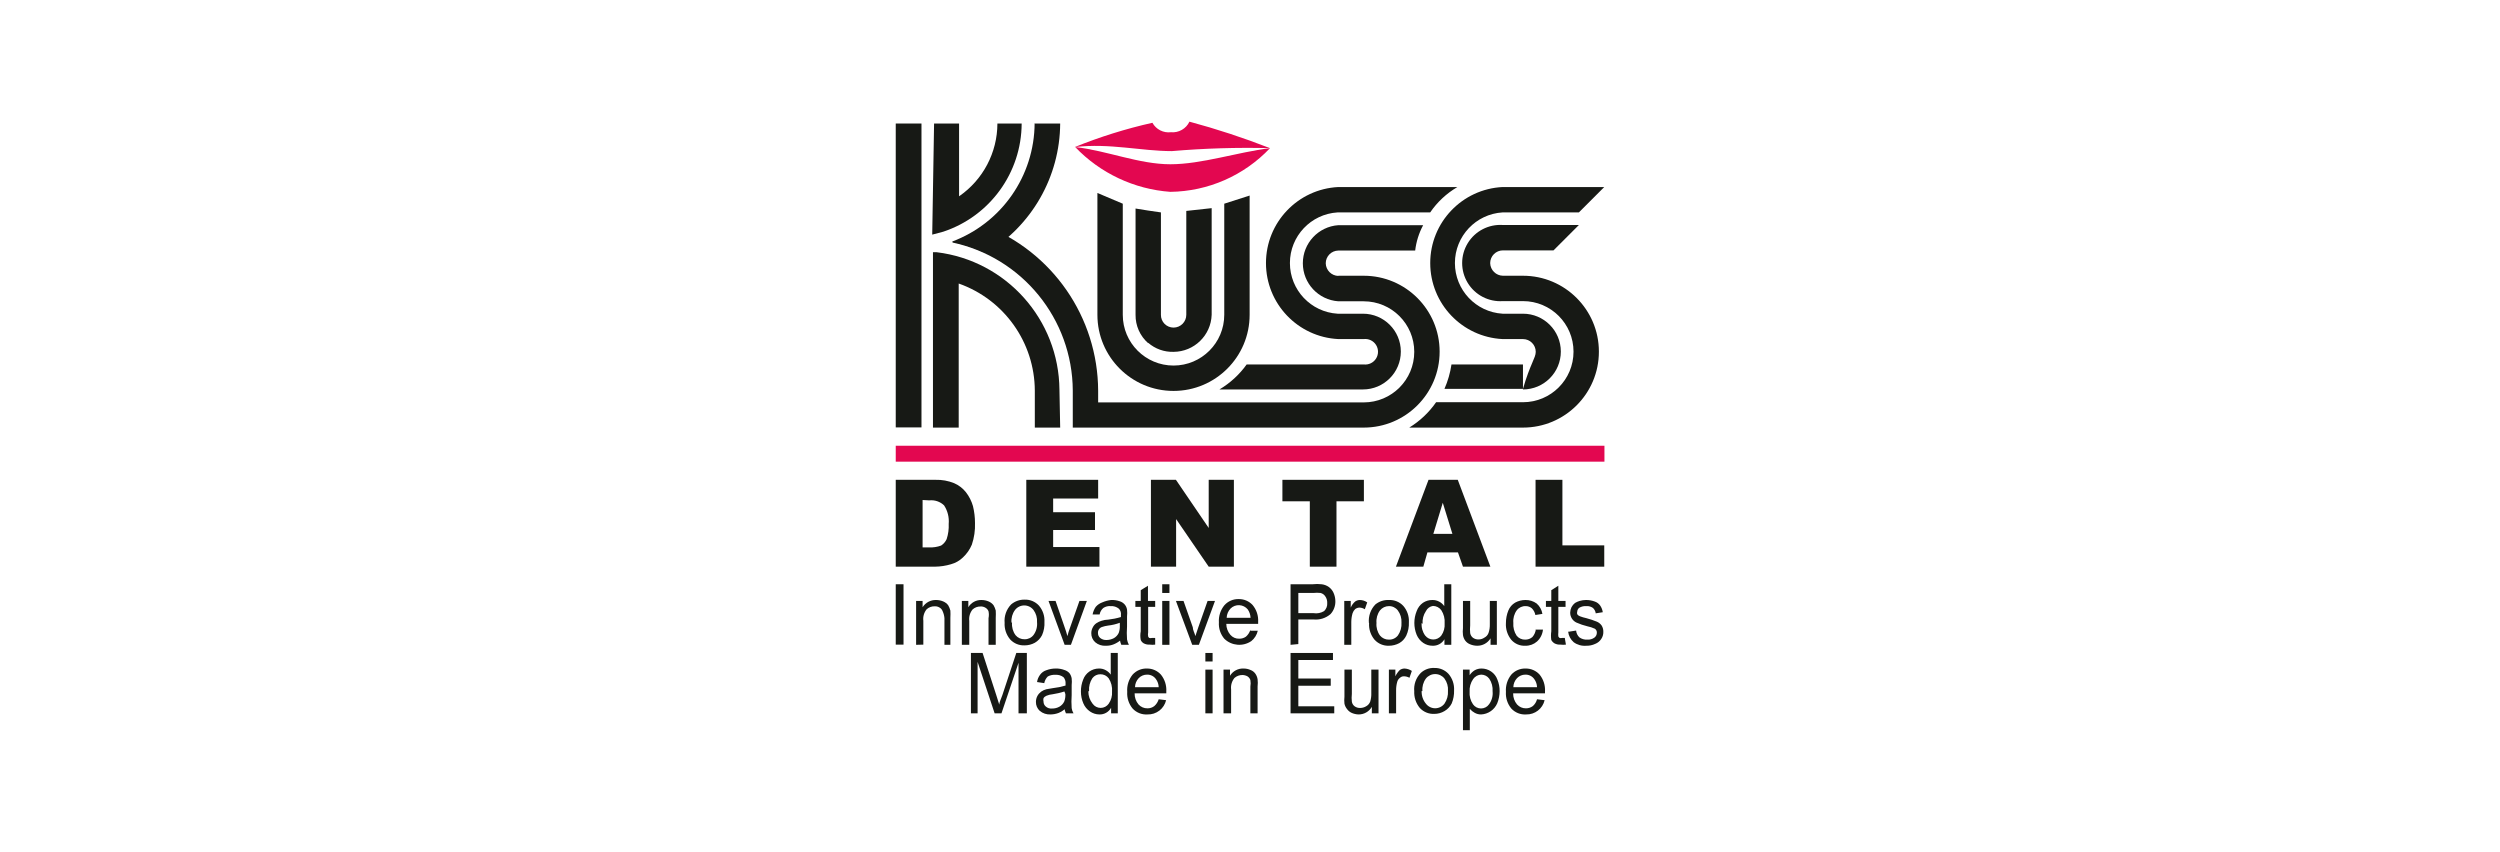
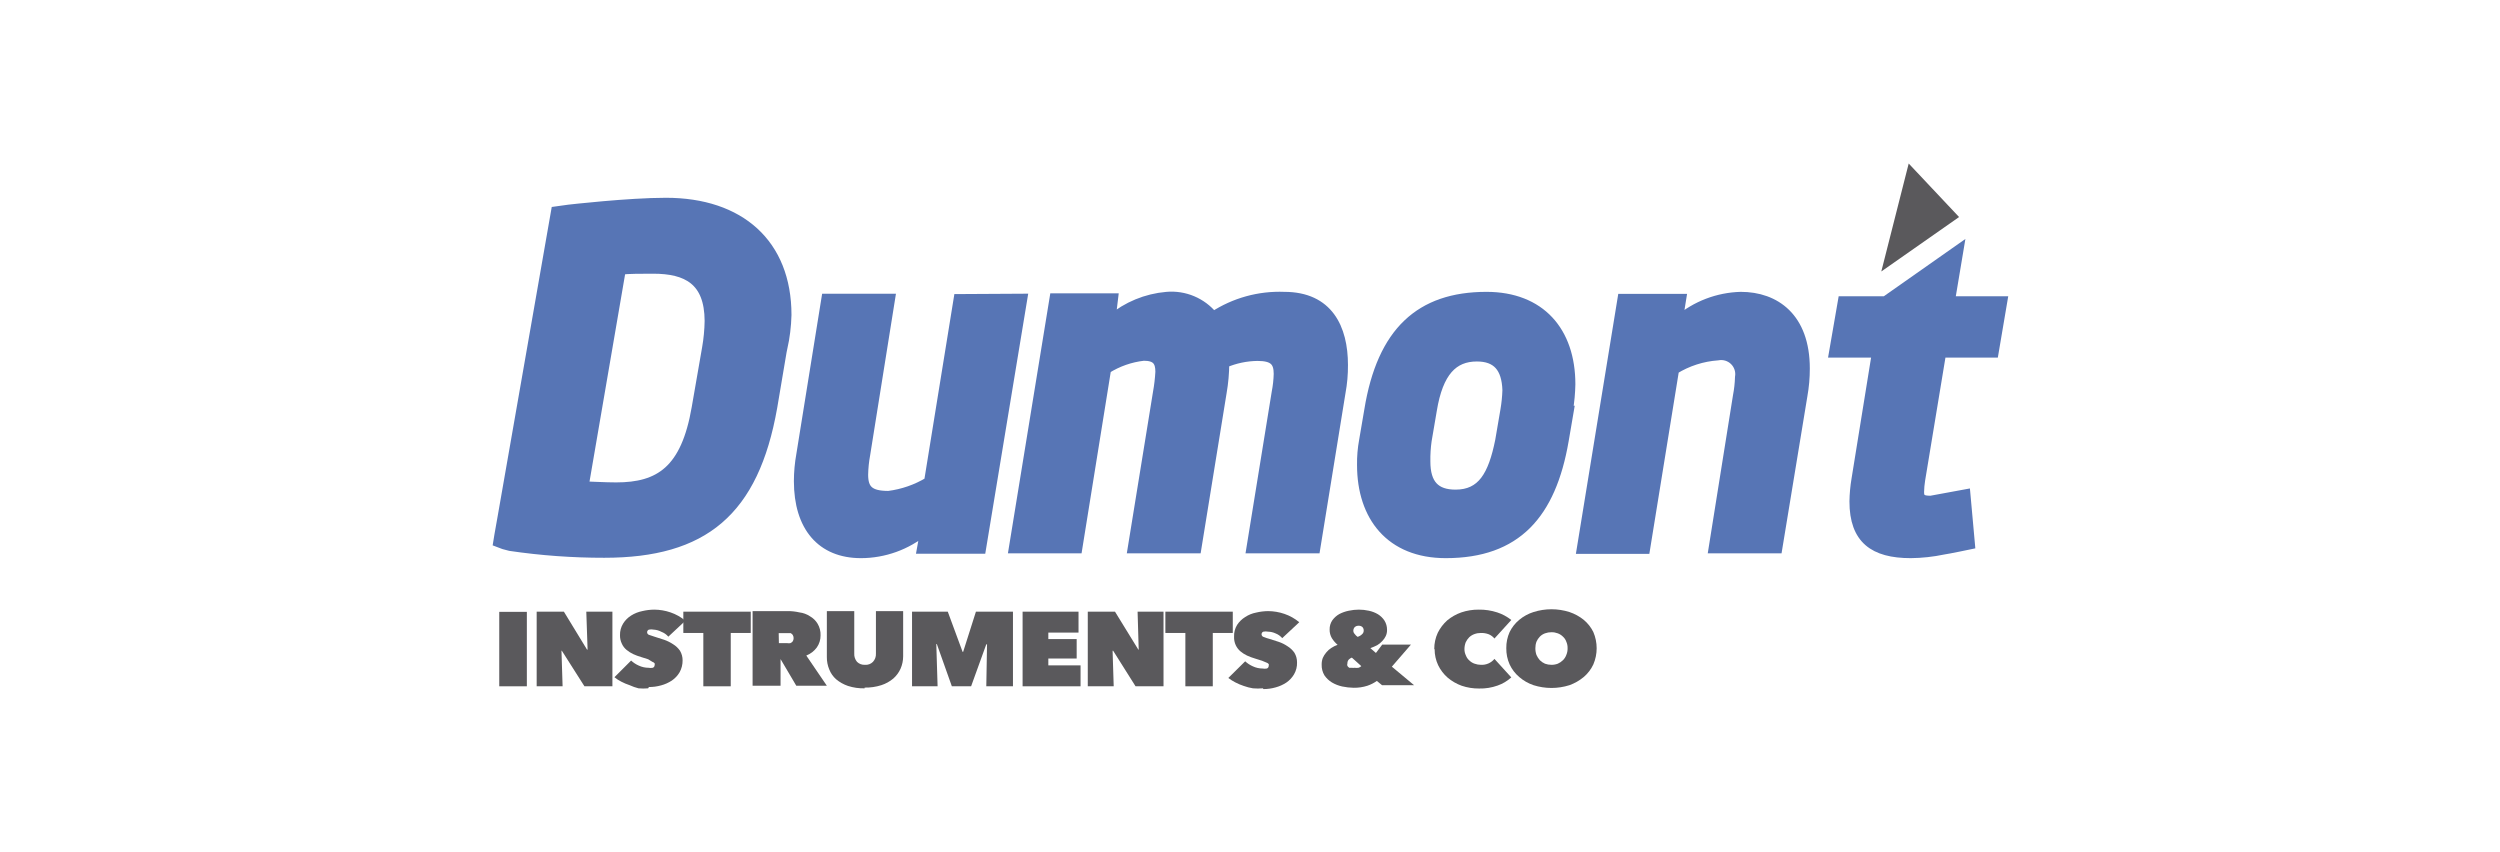
<svg xmlns="http://www.w3.org/2000/svg" id="Capa_1" data-name="Capa 1" viewBox="0 0 135 46">
  <defs>
-     <style>.cls-1{fill:#171915;}.cls-2{fill:#e30750;}</style>
+     <style>.cls-1{fill:#5775b5;}.cls-2{fill:none;stroke:#5775b5;stroke-width:0.48px;}.cls-3{fill:#5a595c;}</style>
  </defs>
-   <path class="cls-1" d="M48.37,25.91h2.15a2.5,2.5,0,0,1,1,.18,1.64,1.64,0,0,1,.64.49,2.21,2.21,0,0,1,.38.75,3.84,3.84,0,0,1,.11.91,3.29,3.29,0,0,1-.17,1.17,2,2,0,0,1-.48.69,1.48,1.48,0,0,1-.65.37,3.15,3.15,0,0,1-.86.13H48.37ZM49.82,27h0v2.56h.35a1.65,1.65,0,0,0,.65-.1.81.81,0,0,0,.3-.35,2.29,2.29,0,0,0,.11-.82,1.57,1.57,0,0,0-.25-1,1,1,0,0,0-.8-.27Z" />
-   <polygon class="cls-1" points="55.42 25.91 59.3 25.91 59.3 26.92 56.87 26.92 56.87 27.66 59.13 27.66 59.13 28.62 56.87 28.62 56.87 29.54 59.37 29.54 59.37 30.6 55.42 30.6 55.42 25.91" />
-   <polygon class="cls-1" points="62.15 25.91 63.5 25.91 65.27 28.51 65.27 25.91 66.63 25.91 66.63 30.6 65.27 30.6 63.51 28.03 63.51 30.6 62.15 30.6 62.15 25.91" />
-   <polygon class="cls-1" points="69.25 25.91 73.65 25.91 73.65 27.07 72.17 27.07 72.17 30.6 70.73 30.6 70.73 27.07 69.25 27.07 69.25 25.91" />
-   <path class="cls-1" d="M78.73,29.83H77.08l-.22.77H75.38l1.76-4.69h1.58l1.76,4.69H79Zm-.3-1h0l-.52-1.68-.51,1.68Z" />
-   <polygon class="cls-1" points="82.92 25.91 84.37 25.91 84.37 29.45 86.63 29.45 86.63 30.6 82.92 30.6 82.92 25.91" />
-   <rect class="cls-2" x="48.37" y="24.07" width="38.27" height="0.86" />
-   <rect class="cls-1" x="48.37" y="31.55" width="0.42" height="3.26" />
-   <path class="cls-1" d="M49.47,34.82V32.45h.35v.34a.83.83,0,0,1,.73-.39,1,1,0,0,1,.39.08.67.67,0,0,1,.26.2,1.1,1.1,0,0,1,.12.29,3.25,3.25,0,0,1,0,.39v1.46H51V33.38A1.13,1.13,0,0,0,50.9,33a.37.37,0,0,0-.16-.19.45.45,0,0,0-.27-.07.62.62,0,0,0-.43.16.82.82,0,0,0-.18.62v1.29Z" />
-   <path class="cls-1" d="M51.94,34.82V32.45h.35v.34A.8.8,0,0,1,53,32.4a1,1,0,0,1,.39.08.67.67,0,0,1,.26.2,1.1,1.1,0,0,1,.12.29,3.25,3.25,0,0,1,0,.39v1.46h-.39V33.38a.91.91,0,0,0,0-.37.37.37,0,0,0-.16-.19.45.45,0,0,0-.27-.07.62.62,0,0,0-.43.16.82.82,0,0,0-.18.62v1.29Z" />
-   <path class="cls-1" d="M54.25,33.64a1.27,1.27,0,0,1,.35-1,1.09,1.09,0,0,1,.73-.26,1,1,0,0,1,.77.32,1.24,1.24,0,0,1,.3.88,1.57,1.57,0,0,1-.13.72,1,1,0,0,1-.39.41,1.15,1.15,0,0,1-.55.14,1,1,0,0,1-.78-.32,1.28,1.28,0,0,1-.3-.91m.4,0h0a1,1,0,0,0,.19.68.61.61,0,0,0,.49.22.59.59,0,0,0,.48-.23,1,1,0,0,0,.19-.69,1,1,0,0,0-.19-.66.63.63,0,0,0-1,0,1,1,0,0,0-.19.68" />
-   <path class="cls-1" d="M57.49,34.82l-.87-2.37H57l.49,1.42c.06.15.1.31.15.48a4.39,4.39,0,0,1,.14-.45l.51-1.45h.4l-.86,2.37Z" />
-   <path class="cls-1" d="M60.56,34.53a1.46,1.46,0,0,1-.41.26,1.06,1.06,0,0,1-.43.08.8.8,0,0,1-.58-.19.64.64,0,0,1-.21-.49.65.65,0,0,1,.08-.31.57.57,0,0,1,.2-.23,1,1,0,0,1,.28-.13,1.24,1.24,0,0,1,.35-.06,3.87,3.87,0,0,0,.69-.14v-.11a.41.41,0,0,0-.11-.34.63.63,0,0,0-.44-.14.62.62,0,0,0-.4.1.59.59,0,0,0-.2.35l-.38,0a1.1,1.1,0,0,1,.17-.41.84.84,0,0,1,.35-.24A1.62,1.62,0,0,1,60,32.4a1.26,1.26,0,0,1,.47.07.58.58,0,0,1,.27.18.56.56,0,0,1,.12.27,1.69,1.69,0,0,1,0,.37v.54a4.67,4.67,0,0,0,0,.7,1,1,0,0,0,.1.29h-.41a1.11,1.11,0,0,1-.08-.29m0-.9h0a2.64,2.64,0,0,1-.63.15,1.7,1.7,0,0,0-.34.08.32.32,0,0,0-.21.32.34.34,0,0,0,.12.27.5.5,0,0,0,.34.11.85.85,0,0,0,.4-.1.64.64,0,0,0,.26-.28,1,1,0,0,0,.06-.4Z" />
-   <path class="cls-1" d="M62.38,34.46l0,.35a1.11,1.11,0,0,1-.29,0,.62.62,0,0,1-.33-.07.39.39,0,0,1-.16-.18,1.25,1.25,0,0,1,0-.47V32.77h-.29v-.32h.29v-.58l.39-.24v.82h.39v.32H62v1.38a.56.56,0,0,0,0,.22.16.16,0,0,0,.06.08.26.26,0,0,0,.14,0l.17,0" />
-   <path class="cls-1" d="M62.76,34.82h.39V32.45h-.39Zm0-2.8h.39v-.47h-.39Z" />
-   <path class="cls-1" d="M64.38,34.82l-.88-2.37h.41l.5,1.42c0,.15.1.31.14.48l.15-.45.51-1.45h.4l-.87,2.37Z" />
-   <path class="cls-1" d="M67.52,34.06l.4,0a1,1,0,0,1-.35.56,1.16,1.16,0,0,1-1.45-.12,1.24,1.24,0,0,1-.3-.89,1.33,1.33,0,0,1,.3-.93,1,1,0,0,1,.77-.33,1,1,0,0,1,.75.32,1.3,1.3,0,0,1,.3.91s0,.06,0,.11H66.22a.91.91,0,0,0,.22.59.6.6,0,0,0,.48.21.61.61,0,0,0,.36-.11.79.79,0,0,0,.24-.37m-1.28-.65h1.29a.85.85,0,0,0-.15-.45.63.63,0,0,0-.93-.05.76.76,0,0,0-.21.5" />
-   <path class="cls-1" d="M69.69,34.82V31.55h1.19a2.13,2.13,0,0,1,.49,0,.84.84,0,0,1,.39.15.78.78,0,0,1,.25.31,1.14,1.14,0,0,1,.1.45,1,1,0,0,1-.26.7,1.22,1.22,0,0,1-.93.29h-.81v1.33Zm.42-1.71h.82A.84.84,0,0,0,71.5,33a.54.54,0,0,0,.17-.44.58.58,0,0,0-.1-.35.42.42,0,0,0-.26-.19,1.67,1.67,0,0,0-.39,0h-.81Z" />
-   <path class="cls-1" d="M72.59,34.82V32.45h.35v.36a.87.87,0,0,1,.24-.33.46.46,0,0,1,.25-.08.7.7,0,0,1,.4.13l-.13.37a.55.55,0,0,0-.29-.09.4.4,0,0,0-.23.08.55.55,0,0,0-.14.22,1.72,1.72,0,0,0-.07.47v1.24Z" />
-   <path class="cls-1" d="M73.92,33.64a1.27,1.27,0,0,1,.35-1A1.08,1.08,0,0,1,75,32.4a1,1,0,0,1,.78.32,1.24,1.24,0,0,1,.3.88,1.56,1.56,0,0,1-.14.72.94.94,0,0,1-.38.41,1.19,1.19,0,0,1-.56.14,1,1,0,0,1-.77-.32,1.28,1.28,0,0,1-.3-.91m.4,0h0a1,1,0,0,0,.19.68.61.61,0,0,0,.48.22.59.59,0,0,0,.49-.23,1.09,1.09,0,0,0,.19-.69,1,1,0,0,0-.2-.66.59.59,0,0,0-.48-.23.62.62,0,0,0-.48.23,1,1,0,0,0-.19.68" />
-   <path class="cls-1" d="M78,34.82v-.3a.71.71,0,0,1-.64.35.89.89,0,0,1-.5-.15,1,1,0,0,1-.36-.44,1.7,1.7,0,0,1,0-1.28.92.92,0,0,1,.34-.45.9.9,0,0,1,.51-.15.75.75,0,0,1,.37.09.78.78,0,0,1,.27.24V31.55h.38v3.27Zm-1.23-1.18h0a1,1,0,0,0,.19.68.55.55,0,0,0,.87,0,1,1,0,0,0,.18-.66,1.14,1.14,0,0,0-.18-.71.56.56,0,0,0-.45-.23A.51.51,0,0,0,77,33a1.08,1.08,0,0,0-.18.69" />
-   <path class="cls-1" d="M80.49,34.82v-.35a.83.83,0,0,1-.73.4,1,1,0,0,1-.38-.08.6.6,0,0,1-.26-.2.68.68,0,0,1-.12-.3,1.64,1.64,0,0,1,0-.37V32.45h.39v1.32a1.92,1.92,0,0,0,0,.42.41.41,0,0,0,.15.25.49.49,0,0,0,.3.09.55.55,0,0,0,.32-.1.45.45,0,0,0,.22-.25,1.3,1.3,0,0,0,.07-.46V32.45h.38v2.37Z" />
-   <path class="cls-1" d="M82.94,34l.38,0a1,1,0,0,1-.32.64.92.92,0,0,1-.63.23.94.94,0,0,1-.76-.32,1.31,1.31,0,0,1-.29-.91,1.78,1.78,0,0,1,.13-.67.87.87,0,0,1,.37-.43,1.15,1.15,0,0,1,.55-.14,1,1,0,0,1,.61.19.94.94,0,0,1,.31.56l-.38.06a.69.69,0,0,0-.19-.36.5.5,0,0,0-.33-.12.58.58,0,0,0-.48.22,1,1,0,0,0-.19.68,1.11,1.11,0,0,0,.18.7.57.57,0,0,0,.46.21.58.58,0,0,0,.39-.14.78.78,0,0,0,.19-.45" />
-   <path class="cls-1" d="M84.5,34.46l.06.35a1.11,1.11,0,0,1-.29,0,.62.62,0,0,1-.33-.07.48.48,0,0,1-.17-.18,1.61,1.61,0,0,1,0-.47V32.77h-.29v-.32h.29v-.58l.38-.24v.82h.39v.32h-.39v1.38a.88.88,0,0,0,0,.22.27.27,0,0,0,.07.08.25.25,0,0,0,.13,0l.17,0" />
-   <path class="cls-1" d="M84.73,34.11l.38-.06a.57.57,0,0,0,.18.37.66.66,0,0,0,.42.12.59.59,0,0,0,.39-.11.33.33,0,0,0,.13-.26.24.24,0,0,0-.11-.22,1.79,1.79,0,0,0-.4-.13,3.49,3.49,0,0,1-.59-.2.59.59,0,0,1-.34-.54.73.73,0,0,1,.07-.29.71.71,0,0,1,.19-.23,1.17,1.17,0,0,1,.25-.11,1.27,1.27,0,0,1,.34-.05,1.32,1.32,0,0,1,.47.08.59.59,0,0,1,.3.22.85.85,0,0,1,.14.36l-.38.06a.48.48,0,0,0-.15-.29.54.54,0,0,0-.35-.1.66.66,0,0,0-.39.09.28.28,0,0,0-.11.21.22.22,0,0,0,0,.14.3.3,0,0,0,.15.11,2.26,2.26,0,0,0,.34.1,4.55,4.55,0,0,1,.57.19.61.61,0,0,1,.26.21.62.62,0,0,1,.09.34.65.65,0,0,1-.11.38.68.68,0,0,1-.33.27,1.06,1.06,0,0,1-.48.1,1,1,0,0,1-.68-.19.88.88,0,0,1-.3-.57" />
-   <path class="cls-1" d="M52.43,38.52V35.26h.63l.75,2.31c.07.21.12.38.15.48,0-.12.09-.29.17-.52l.75-2.27h.57v3.26H55V35.79l-.92,2.73h-.37l-.92-2.78v2.78Z" />
-   <path class="cls-1" d="M57.57,38.23a1.31,1.31,0,0,1-.41.27,1.26,1.26,0,0,1-.43.08.84.84,0,0,1-.58-.19.64.64,0,0,1-.21-.49.69.69,0,0,1,.08-.32.74.74,0,0,1,.2-.23.9.9,0,0,1,.28-.13l.35-.06a3.87,3.87,0,0,0,.69-.14v-.1a.47.47,0,0,0-.11-.35.64.64,0,0,0-.44-.13.76.76,0,0,0-.41.09.68.68,0,0,0-.19.36L56,36.83a.87.87,0,0,1,.17-.4.66.66,0,0,1,.34-.24A1.42,1.42,0,0,1,57,36.1a1.26,1.26,0,0,1,.48.08.6.6,0,0,1,.27.17.65.65,0,0,1,.12.28,1.69,1.69,0,0,1,0,.37v.53a4.94,4.94,0,0,0,0,.71.73.73,0,0,0,.1.28h-.41a.82.82,0,0,1-.08-.29m0-.89h0a4.1,4.1,0,0,1-.64.15,1.11,1.11,0,0,0-.33.08.34.34,0,0,0-.16.13.38.38,0,0,0,0,.19.34.34,0,0,0,.12.26.44.44,0,0,0,.34.11.77.77,0,0,0,.4-.1.64.64,0,0,0,.26-.28,1,1,0,0,0,.06-.4Z" />
-   <path class="cls-1" d="M60,38.52v-.3a.7.7,0,0,1-.64.36.9.9,0,0,1-.5-.16,1,1,0,0,1-.36-.44,1.59,1.59,0,0,1-.13-.64,1.66,1.66,0,0,1,.12-.64.91.91,0,0,1,.85-.6.72.72,0,0,1,.37.09.78.78,0,0,1,.27.24V35.26h.38v3.26Zm-1.23-1.18h0A1.06,1.06,0,0,0,59,38a.53.53,0,0,0,.87,0,1,1,0,0,0,.18-.65,1.15,1.15,0,0,0-.18-.72.55.55,0,0,0-.45-.22.53.53,0,0,0-.43.21,1.09,1.09,0,0,0-.18.69" />
-   <path class="cls-1" d="M62.57,37.76l.4.05a1,1,0,0,1-.36.56,1,1,0,0,1-.65.21,1,1,0,0,1-.8-.32,1.28,1.28,0,0,1-.29-.9,1.33,1.33,0,0,1,.29-.93,1,1,0,0,1,.78-.33,1,1,0,0,1,.75.33,1.32,1.32,0,0,1,.29.91v.1H61.27a.9.9,0,0,0,.21.6.63.63,0,0,0,.48.21.59.59,0,0,0,.37-.12.79.79,0,0,0,.24-.37m-1.28-.65h1.28a.78.78,0,0,0-.15-.44.57.57,0,0,0-.48-.24.62.62,0,0,0-.45.19.73.73,0,0,0-.2.49" />
-   <path class="cls-1" d="M65.09,38.52h.39V36.16h-.39Zm0-2.8h.39v-.46h-.39Z" />
-   <path class="cls-1" d="M66.07,38.52V36.16h.35v.33a.82.82,0,0,1,.73-.39.92.92,0,0,1,.38.08.55.55,0,0,1,.26.2.73.73,0,0,1,.12.3,1.67,1.67,0,0,1,0,.39v1.45h-.39V37.08a1.06,1.06,0,0,0,0-.36.39.39,0,0,0-.16-.2.6.6,0,0,0-.27-.07.65.65,0,0,0-.43.16.83.83,0,0,0-.18.62v1.29Z" />
-   <polygon class="cls-1" points="69.69 38.52 69.69 35.26 71.98 35.26 71.98 35.64 70.11 35.64 70.11 36.64 71.86 36.64 71.86 37.03 70.11 37.03 70.11 38.14 72.05 38.14 72.05 38.52 69.69 38.52" />
-   <path class="cls-1" d="M74.08,38.52v-.35a.82.82,0,0,1-.72.41A1,1,0,0,1,73,38.5a.63.63,0,0,1-.26-.21A.69.69,0,0,1,72.6,38a1.74,1.74,0,0,1,0-.38V36.16H73v1.31a1.86,1.86,0,0,0,0,.42.38.38,0,0,0,.15.25.48.48,0,0,0,.29.09.63.63,0,0,0,.33-.09.48.48,0,0,0,.22-.25,1.41,1.41,0,0,0,.06-.47V36.16h.39v2.36Z" />
-   <path class="cls-1" d="M75,38.52V36.16h.35v.36a1.19,1.19,0,0,1,.24-.34.46.46,0,0,1,.25-.08.79.79,0,0,1,.4.13l-.13.37a.63.63,0,0,0-.29-.08.3.3,0,0,0-.22.08.4.4,0,0,0-.15.22,1.65,1.65,0,0,0-.06.46v1.24Z" />
-   <path class="cls-1" d="M76.37,37.34a1.25,1.25,0,0,1,.35-1,1,1,0,0,1,.73-.27,1,1,0,0,1,.77.32,1.26,1.26,0,0,1,.3.89,1.7,1.7,0,0,1-.13.71,1,1,0,0,1-.39.41,1.06,1.06,0,0,1-.55.15,1,1,0,0,1-.78-.32,1.31,1.31,0,0,1-.3-.92m.4,0h0A1,1,0,0,0,77,38a.63.63,0,0,0,1,0,1.09,1.09,0,0,0,.19-.69,1,1,0,0,0-.19-.67.64.64,0,0,0-1,0,1,1,0,0,0-.19.68" />
-   <path class="cls-1" d="M79,39.43V36.16h.36v.3a.89.89,0,0,1,.28-.27A.76.76,0,0,1,80,36.1a.91.91,0,0,1,.52.16.89.89,0,0,1,.34.44,1.59,1.59,0,0,1,.12.62,1.76,1.76,0,0,1-.13.66,1,1,0,0,1-.87.6.68.68,0,0,1-.35-.09.92.92,0,0,1-.26-.21v1.15Zm.36-2.08h0a1.06,1.06,0,0,0,.18.68.53.53,0,0,0,.87,0,1,1,0,0,0,.19-.7,1.08,1.08,0,0,0-.18-.68.54.54,0,0,0-.43-.22.55.55,0,0,0-.44.24,1.07,1.07,0,0,0-.19.69" />
-   <path class="cls-1" d="M83,37.76l.41.05a1,1,0,0,1-1,.77,1,1,0,0,1-.8-.32,1.28,1.28,0,0,1-.29-.9,1.33,1.33,0,0,1,.29-.93,1,1,0,0,1,.78-.33,1,1,0,0,1,.75.33,1.32,1.32,0,0,1,.29.91v.1H81.71a.9.9,0,0,0,.21.6.63.63,0,0,0,.48.21.61.61,0,0,0,.37-.12.72.72,0,0,0,.23-.37m-1.27-.65H83a.78.78,0,0,0-.15-.44.57.57,0,0,0-.48-.24.62.62,0,0,0-.45.19.73.73,0,0,0-.2.49" />
-   <path class="cls-1" d="M72.27,18.31a4.11,4.11,0,0,1,0-8.21H78.7a4.58,4.58,0,0,0-1.47,1.37h-5a2.74,2.74,0,0,0,0,5.47h1.37a2,2,0,1,1,0,4.09H65.85a4.86,4.86,0,0,0,1.47-1.35h6.32a.69.69,0,1,0,0-1.37Z" />
-   <path class="cls-1" d="M82.24,19.68h-1.1V21h1.1c.39-1.35.69-1.67.69-2a.69.69,0,0,0-.69-.69V16.94a2,2,0,1,1,0,4.09Zm-1.1-1.37h1.1V16.94h-1.1Zm0-6.84h0V10.1h5.49l-1.37,1.37H81.14Zm1.1,8.21H78.38A5.19,5.19,0,0,1,78,21h3.19V19.68Zm-1.1-9.58h0v1.37a2.74,2.74,0,0,0,0,5.47v1.37a4.11,4.11,0,0,1,0-8.21" />
-   <path class="cls-1" d="M82.24,21.72H77.55a4.85,4.85,0,0,1-1.45,1.37h6.14a4.1,4.1,0,1,0,0-8.2H81.16a.7.7,0,0,1-.69-.68.69.69,0,0,1,.69-.69h2.73l1.37-1.37h-4.1a2.06,2.06,0,1,0,0,4.11h1.08a2.73,2.73,0,1,1,0,5.46" />
-   <path class="cls-1" d="M49.76,21.09v0Zm22.51-6.2h1.37a4.1,4.1,0,1,1,0,8.2H57.93v-2a8.22,8.22,0,0,0-6.52-8,6.17,6.17,0,0,0,1.71-.93,9.61,9.61,0,0,1,6.18,8.94v.63H73.64a2.73,2.73,0,1,0,0-5.46H72.27a2.06,2.06,0,0,1,0-4.11h4.58a3.85,3.85,0,0,0-.43,1.37H72.27a.69.69,0,0,0-.68.69.7.7,0,0,0,.68.68" />
-   <path class="cls-1" d="M66.11,17a2.74,2.74,0,0,1-5.48,0V11l-1.37-.58V17a4.11,4.11,0,0,0,8.22,0V10.56L66.11,11s0,4.59,0,6" />
-   <path class="cls-1" d="M62,17h.69a.68.68,0,0,0,.68.69.69.69,0,0,0,.69-.69V11.39l1.37-.15V17A2.07,2.07,0,0,1,63.37,19,2,2,0,0,1,62,18.51Zm.69,0h0V11.47l-.69-.1V17Zm-1.37,0H62v1.53A2,2,0,0,1,61.32,17M62,11.37h0l-.68-.11V17H62Z" />
-   <path class="cls-1" d="M55.88,6.67h1.37a8.21,8.21,0,0,1-4,7,9.58,9.58,0,0,0-1.85-.62,6.86,6.86,0,0,0,4.47-6.41m-6.14,8.18h0c-.24,0-.47,0-.71,0h0l0-8.22v6.85c.24,0,.47,0,.69,0Z" />
-   <path class="cls-1" d="M53.82,6.67h1.35a6.18,6.18,0,0,1-4.23,5.84l-.6.16.1-6h1.35l0,3.93a4.78,4.78,0,0,0,2.07-3.93" />
-   <rect class="cls-1" x="48.37" y="6.67" width="1.39" height="16.41" />
-   <path class="cls-1" d="M49.76,21.09v0Zm7.49,2H55.88v-2a6.16,6.16,0,0,0-4.11-5.78l0,7.78H50.38l0-9.47.2,0a7.54,7.54,0,0,1,6.63,7.43Z" />
-   <path class="cls-2" d="M58.06,7.94c1.84-.22,3.57.22,5.22.22A48.19,48.19,0,0,1,68.58,8a42,42,0,0,0-4.35-1.43,1,1,0,0,1-1,.57,1,1,0,0,1-1-.51,26.81,26.81,0,0,0-4.19,1.31" />
-   <path class="cls-2" d="M58.06,7.94c1.74.2,3.45.93,5.14.93s3.61-.65,5.38-.87a7.54,7.54,0,0,1-5.38,2.36,7.9,7.9,0,0,1-5.14-2.42" />
+   <path class="cls-1" d="M35.27,14.54c-.6,0-1.38,0-1.72.05l-2,11.65c.34,0,1.12.05,1.72.05,2.33,0,3.74-.9,4.32-4.27l.56-3.22a9.27,9.27,0,0,0,.14-1.47c0-2.17-1.19-2.79-3-2.79m7,4.26L41.73,22c-1,5.64-3.72,7.88-9.1,7.88a34.69,34.69,0,0,1-5.09-.37,4,4,0,0,1-.67-.21s.09-.57.25-1.44L30,11.39l.72-.1s3.22-.37,5.24-.37c4,0,6.54,2.22,6.54,6.09a9.41,9.41,0,0,1-.17,1.79" />
+   <path class="cls-2" d="M35.27,14.54c-.6,0-1.38,0-1.72.05l-2,11.65c.34,0,1.12.05,1.72.05,2.33,0,3.74-.9,4.32-4.27l.56-3.22a9.27,9.27,0,0,0,.14-1.47C38.28,15.16,37.09,14.54,35.27,14.54Zm7,4.26L41.73,22c-1,5.64-3.72,7.88-9.1,7.88a34.69,34.69,0,0,1-5.09-.37,4,4,0,0,1-.67-.21s.09-.57.25-1.44L30,11.39l.72-.1s3.22-.37,5.24-.37c4,0,6.54,2.22,6.54,6.09A9.41,9.41,0,0,1,42.28,18.8Z" />
+   <path class="cls-1" d="M55.24,16.1,53,29.66H49.75l.18-1a5.42,5.42,0,0,1-3.44,1.24c-2.15,0-3.38-1.45-3.38-3.92a8.17,8.17,0,0,1,.13-1.43L44.6,16.1h3.5l-1.35,8.45a6.68,6.68,0,0,0-.11,1.08c0,.8.32,1.12,1.34,1.12A5.54,5.54,0,0,0,50.14,26l1.6-9.88Z" />
+   <path class="cls-2" d="M55.24,16.1,53,29.66H49.75l.18-1a5.42,5.42,0,0,1-3.44,1.24c-2.15,0-3.38-1.45-3.38-3.92a8.17,8.17,0,0,1,.13-1.43L44.6,16.1h3.5l-1.35,8.45a6.68,6.68,0,0,0-.11,1.08c0,.8.32,1.12,1.34,1.12A5.54,5.54,0,0,0,50.14,26l1.6-9.88Z" />
+   <path class="cls-1" d="M72.42,21.19l-1.37,8.45H67.54l1.37-8.45a6,6,0,0,0,.11-1c0-.66-.26-.94-1.12-.94a4.66,4.66,0,0,0-1.76.37A9.39,9.39,0,0,1,66,21.19l-1.37,8.45s-3.5,0-3.5,0l1.37-8.45a9.07,9.07,0,0,0,.13-1.11c0-.54-.18-.84-.87-.84a4.75,4.75,0,0,0-2,.7l-1.56,9.7H54.71l2.21-13.56h3.22L60,17.24A5.38,5.38,0,0,1,63,16a2.92,2.92,0,0,1,2.52,1.06A6.52,6.52,0,0,1,69.35,16c2.4,0,3.2,1.72,3.2,3.71a7.79,7.79,0,0,1-.13,1.44" />
+   <path class="cls-2" d="M72.42,21.19l-1.37,8.45H67.54l1.37-8.45a6,6,0,0,0,.11-1c0-.66-.26-.94-1.12-.94a4.66,4.66,0,0,0-1.76.37A9.39,9.39,0,0,1,66,21.19l-1.37,8.45s-3.5,0-3.5,0l1.37-8.45a9.07,9.07,0,0,0,.13-1.11c0-.54-.18-.84-.87-.84a4.75,4.75,0,0,0-2,.7l-1.56,9.7H54.71l2.21-13.56h3.22L60,17.24A5.38,5.38,0,0,1,63,16a2.92,2.92,0,0,1,2.52,1.06A6.52,6.52,0,0,1,69.35,16c2.4,0,3.2,1.72,3.2,3.71A7.79,7.79,0,0,1,72.42,21.19Z" />
+   <path class="cls-1" d="M79.75,19.28c-1.26,0-2.06.8-2.4,2.87l-.28,1.64A7.14,7.14,0,0,0,77,24.92c0,1.22.52,1.76,1.6,1.76,1.41,0,2-1,2.38-2.89l.28-1.64a7.89,7.89,0,0,0,.11-1.08c0-1.22-.52-1.79-1.58-1.79m5,2.87-.28,1.64c-.69,4-2.57,6.11-6.4,6.11-3,0-4.55-2-4.55-4.79a6.72,6.72,0,0,1,.11-1.32l.28-1.64C74.6,17.9,76.68,16,80.27,16c2.92,0,4.56,1.88,4.56,4.75a9.52,9.52,0,0,1-.13,1.36" />
+   <path class="cls-2" d="M79.75,19.28c-1.26,0-2.06.8-2.4,2.87l-.28,1.64A7.14,7.14,0,0,0,77,24.92c0,1.22.52,1.76,1.6,1.76,1.41,0,2-1,2.38-2.89l.28-1.64a7.89,7.89,0,0,0,.11-1.08C81.33,19.85,80.81,19.28,79.75,19.28Zm5,2.87-.28,1.64c-.69,4-2.57,6.11-6.4,6.11-3,0-4.55-2-4.55-4.79a6.72,6.72,0,0,1,.11-1.32l.28-1.64C74.6,17.9,76.68,16,80.27,16c2.92,0,4.56,1.88,4.56,4.75A9.52,9.52,0,0,1,84.7,22.15Z" />
+   <path class="cls-1" d="M97.36,21.37,96,29.64h-3.5l1.32-8.27a6.25,6.25,0,0,0,.11-1,1,1,0,0,0-1.17-1.15,5.13,5.13,0,0,0-2.33.75l-1.57,9.7H85.38l2.21-13.56h3.23l-.19,1.18A5.43,5.43,0,0,1,94,16c1.87,0,3.49,1.13,3.49,3.9a8.17,8.17,0,0,1-.13,1.43" />
+   <path class="cls-2" d="M97.36,21.37,96,29.64h-3.5l1.32-8.27a6.25,6.25,0,0,0,.11-1,1,1,0,0,0-1.17-1.15,5.13,5.13,0,0,0-2.33.75l-1.57,9.7H85.38l2.21-13.56h3.23l-.19,1.18A5.43,5.43,0,0,1,94,16c1.87,0,3.49,1.13,3.49,3.9A8.17,8.17,0,0,1,97.36,21.37Z" />
+   <path class="cls-1" d="M107.68,19.07h-2.83l-1.13,6.84a4.83,4.83,0,0,0-.06.66c0,.35.15.44.6.44l1.9-.35.25,2.76s-1.19.25-1.48.29a9,9,0,0,1-1.75.19c-2,0-3.07-.77-3.07-2.82a8,8,0,0,1,.11-1.2l1.1-6.81H99l.49-2.83h2.31l4-2.81-.47,2.81h2.83Z" />
+   <path class="cls-2" d="M107.68,19.07h-2.83l-1.13,6.84a4.83,4.83,0,0,0-.06.66c0,.35.15.44.6.44l1.9-.35.25,2.76s-1.19.25-1.48.29a9,9,0,0,1-1.75.19c-2,0-3.07-.77-3.07-2.82a8,8,0,0,1,.11-1.2l1.1-6.81H99l.49-2.83h2.31l4-2.81-.47,2.81h2.83Z" />
+   <polygon class="cls-3" points="101.59 14.66 105.79 11.72 103.07 8.83 101.59 14.66" />
+   <rect class="cls-3" x="26.96" y="33.04" width="1.49" height="4.02" />
+   <polygon class="cls-3" points="28.98 33.03 30.45 33.03 31.7 35.08 31.73 35.08 31.66 33.03 33.07 33.03 33.07 37.06 31.56 37.06 30.34 35.14 30.32 35.14 30.38 37.06 28.98 37.06 28.98 33.03" />
+   <path class="cls-3" d="M35,37.17a3,3,0,0,1-.52,0A2.83,2.83,0,0,1,34,37a3,3,0,0,1-.45-.19,2,2,0,0,1-.37-.24l.9-.9a1.46,1.46,0,0,0,.41.27,1.24,1.24,0,0,0,.53.12.59.59,0,0,0,.23,0,.15.15,0,0,0,.1-.15.12.12,0,0,0,0-.09.23.23,0,0,0-.12-.08L35,35.6l-.38-.12a3.16,3.16,0,0,1-.43-.16,1.69,1.69,0,0,1-.36-.23.9.9,0,0,1-.25-.33,1,1,0,0,1-.1-.46,1.14,1.14,0,0,1,.17-.63,1.36,1.36,0,0,1,.43-.43,1.76,1.76,0,0,1,.6-.24,2.89,2.89,0,0,1,.65-.08,2.76,2.76,0,0,1,.88.15,2.51,2.51,0,0,1,.8.45l-.92.86a.89.89,0,0,0-.37-.26A1,1,0,0,0,35.3,34a.65.65,0,0,0-.26,0,.15.15,0,0,0,0,.28l.33.11.5.16a2.16,2.16,0,0,1,.48.24,1.24,1.24,0,0,1,.37.35,1,1,0,0,1,.14.52,1.29,1.29,0,0,1-.16.64,1.39,1.39,0,0,1-.42.45,2,2,0,0,1-.58.26,2.39,2.39,0,0,1-.66.09" />
+   <polygon class="cls-3" points="39.46 37.06 37.98 37.06 37.98 34.18 36.9 34.18 36.9 33.03 40.54 33.03 40.54 34.18 39.46 34.18 39.46 37.06" />
+   <path class="cls-3" d="M42.06,34.73h.45a.48.48,0,0,0,.17,0,.31.31,0,0,0,.13-.1.34.34,0,0,0,0-.34.35.35,0,0,0-.11-.1l-.15,0h-.5ZM40.64,33h1.89a2.73,2.73,0,0,1,.64.07,1.3,1.3,0,0,1,.57.21,1.12,1.12,0,0,1,.41.4,1.14,1.14,0,0,1,.16.63,1.11,1.11,0,0,1-.2.65,1.29,1.29,0,0,1-.57.44l1.11,1.63H43l-.85-1.44h0v1.44H40.64Z" />
+   <path class="cls-3" d="M46.69,37.17a2.71,2.71,0,0,1-.9-.13,2,2,0,0,1-.64-.36,1.38,1.38,0,0,1-.37-.53,1.67,1.67,0,0,1-.13-.67V33h1.48v2.29a.64.64,0,0,0,.15.45.56.56,0,0,0,.43.16.54.54,0,0,0,.43-.16.61.61,0,0,0,.16-.45V33h1.47v2.44a1.67,1.67,0,0,1-.14.67,1.55,1.55,0,0,1-.39.53,1.93,1.93,0,0,1-.65.36,2.75,2.75,0,0,1-.9.13" />
+   <polygon class="cls-3" points="50.56 34.78 50.63 37.06 49.25 37.06 49.25 33.03 51.18 33.03 51.98 35.2 52.01 35.2 52.7 33.03 54.7 33.03 54.7 37.06 53.26 37.06 53.3 34.8 53.26 34.79 52.44 37.06 51.4 37.06 50.59 34.78 50.56 34.78" />
+   <polygon class="cls-3" points="55.22 33.03 58.24 33.03 58.24 34.16 56.61 34.16 56.61 34.51 58.14 34.51 58.14 35.56 56.61 35.56 56.61 35.93 58.35 35.93 58.35 37.06 55.22 37.06 55.22 33.03" />
+   <polygon class="cls-3" points="58.74 33.03 60.21 33.03 61.47 35.08 61.49 35.08 61.43 33.03 62.83 33.03 62.83 37.06 61.32 37.06 60.11 35.14 60.08 35.14 60.14 37.06 58.74 37.06 58.74 33.03" />
+   <polygon class="cls-3" points="65.49 37.06 64.01 37.06 64.01 34.18 62.93 34.18 62.93 33.03 66.57 33.03 66.57 34.18 65.49 34.18 65.49 37.06" />
+   <path class="cls-3" d="M68.19,37.17a3.08,3.08,0,0,1-.53,0,2.83,2.83,0,0,1-.5-.13,3,3,0,0,1-.45-.19,2.45,2.45,0,0,1-.38-.24l.91-.9a1.46,1.46,0,0,0,.41.27,1.24,1.24,0,0,0,.53.12.59.59,0,0,0,.23,0,.15.15,0,0,0,.1-.15.12.12,0,0,0,0-.09.23.23,0,0,0-.12-.08l-.24-.1-.38-.12a3.16,3.16,0,0,1-.43-.16,1.69,1.69,0,0,1-.36-.23,1,1,0,0,1-.25-.33,1,1,0,0,1-.09-.46,1.14,1.14,0,0,1,.16-.63,1.39,1.39,0,0,1,.44-.43,1.63,1.63,0,0,1,.59-.24,2.89,2.89,0,0,1,.65-.08,2.76,2.76,0,0,1,.88.15,2.51,2.51,0,0,1,.8.45l-.92.86a.89.89,0,0,0-.37-.26,1,1,0,0,0-.39-.09.65.65,0,0,0-.26,0,.15.15,0,0,0,0,.28,2.48,2.48,0,0,0,.33.11l.5.16a2,2,0,0,1,.48.24,1.24,1.24,0,0,1,.37.35,1,1,0,0,1,.14.52,1.19,1.19,0,0,1-.16.64,1.39,1.39,0,0,1-.42.45,2,2,0,0,1-.58.26,2.37,2.37,0,0,1-.65.09" />
+   <path class="cls-3" d="M73.37,33.79a.29.29,0,0,0-.22.08.29.29,0,0,0-.07.18.24.24,0,0,0,.07.18.61.61,0,0,0,.16.16.57.57,0,0,0,.24-.14.25.25,0,0,0,.09-.2.26.26,0,0,0-.07-.19.28.28,0,0,0-.2-.07M73,35.51a.47.47,0,0,0-.16.1.29.29,0,0,0-.08.21.21.21,0,0,0,0,.14.32.32,0,0,0,.1.1l.14,0a.34.34,0,0,0,.14,0,.78.78,0,0,0,.22,0,.35.35,0,0,0,.15-.09Zm1.35,1.26a2,2,0,0,1-.51.26,2.31,2.31,0,0,1-.74.11,3.18,3.18,0,0,1-.62-.07,1.87,1.87,0,0,1-.56-.22,1.32,1.32,0,0,1-.4-.38,1.06,1.06,0,0,1-.15-.58,1,1,0,0,1,.06-.36,1.17,1.17,0,0,1,.19-.3,1.05,1.05,0,0,1,.27-.24,1.54,1.54,0,0,1,.34-.17,1.55,1.55,0,0,1-.31-.36.88.88,0,0,1-.12-.46.85.85,0,0,1,.15-.51,1.19,1.19,0,0,1,.37-.33,1.92,1.92,0,0,1,.51-.18,2.64,2.64,0,0,1,.55-.06,2.48,2.48,0,0,1,.54.06,1.61,1.61,0,0,1,.49.19,1.14,1.14,0,0,1,.35.34.92.92,0,0,1,.14.5.74.74,0,0,1-.07.34,1,1,0,0,1-.19.27,1.18,1.18,0,0,1-.27.22A3.37,3.37,0,0,1,74,35l.3.26.34-.45h1.55L75.16,36l1.2,1H74.63Z" />
+   <path class="cls-3" d="M77.45,35.05a2.07,2.07,0,0,1,.19-.88,2.25,2.25,0,0,1,.51-.67,2.46,2.46,0,0,1,.76-.43,2.85,2.85,0,0,1,.94-.15,3.06,3.06,0,0,1,1,.15,2.4,2.4,0,0,1,.76.41l-.91,1a.79.79,0,0,0-.31-.23,1.12,1.12,0,0,0-.42-.07,1,1,0,0,0-.35.06.81.81,0,0,0-.28.17,1,1,0,0,0-.19.27,1.06,1.06,0,0,0-.07.37.78.78,0,0,0,.08.35.66.66,0,0,0,.19.27.73.73,0,0,0,.28.17,1,1,0,0,0,.34.06.88.88,0,0,0,.73-.32l.91,1a2.17,2.17,0,0,1-.74.44,2.76,2.76,0,0,1-1,.16,2.85,2.85,0,0,1-.94-.15,2.48,2.48,0,0,1-.76-.44,2.13,2.13,0,0,1-.51-.67,2,2,0,0,1-.19-.86" />
+   <path class="cls-3" d="M82.91,35a1.06,1.06,0,0,0,.06.37,1.12,1.12,0,0,0,.18.28.92.92,0,0,0,.28.19,1,1,0,0,0,.35.06.93.93,0,0,0,.34-.06.92.92,0,0,0,.28-.19.75.75,0,0,0,.18-.28.87.87,0,0,0,.07-.37.81.81,0,0,0-.07-.35.64.64,0,0,0-.18-.27.75.75,0,0,0-.28-.18.93.93,0,0,0-.34-.06,1,1,0,0,0-.35.06.75.75,0,0,0-.28.18.91.91,0,0,0-.18.27,1,1,0,0,0-.06.35m-1.57,0a2.05,2.05,0,0,1,.18-.87,2,2,0,0,1,.52-.66,2.28,2.28,0,0,1,.77-.42,3.21,3.21,0,0,1,1.94,0,2.49,2.49,0,0,1,.77.42,2,2,0,0,1,.52.66,2.22,2.22,0,0,1,0,1.75,2,2,0,0,1-.52.68,2.54,2.54,0,0,1-.77.44,3.21,3.21,0,0,1-1.94,0,2.32,2.32,0,0,1-.77-.44,2,2,0,0,1-.52-.68,2.07,2.07,0,0,1-.18-.88" />
</svg>
